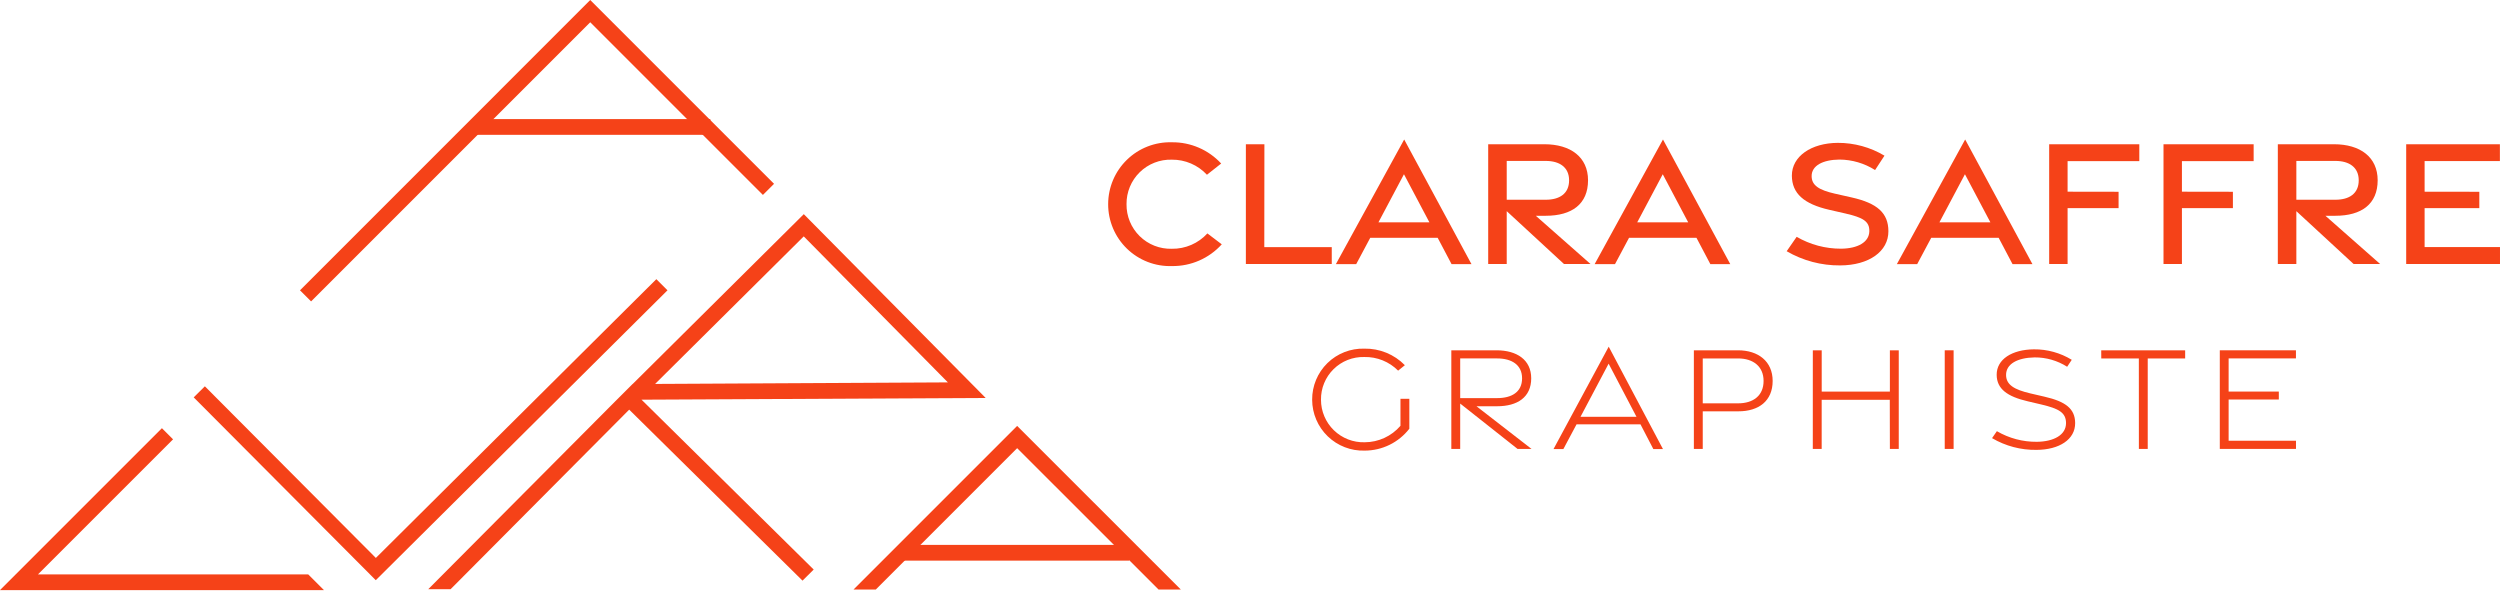
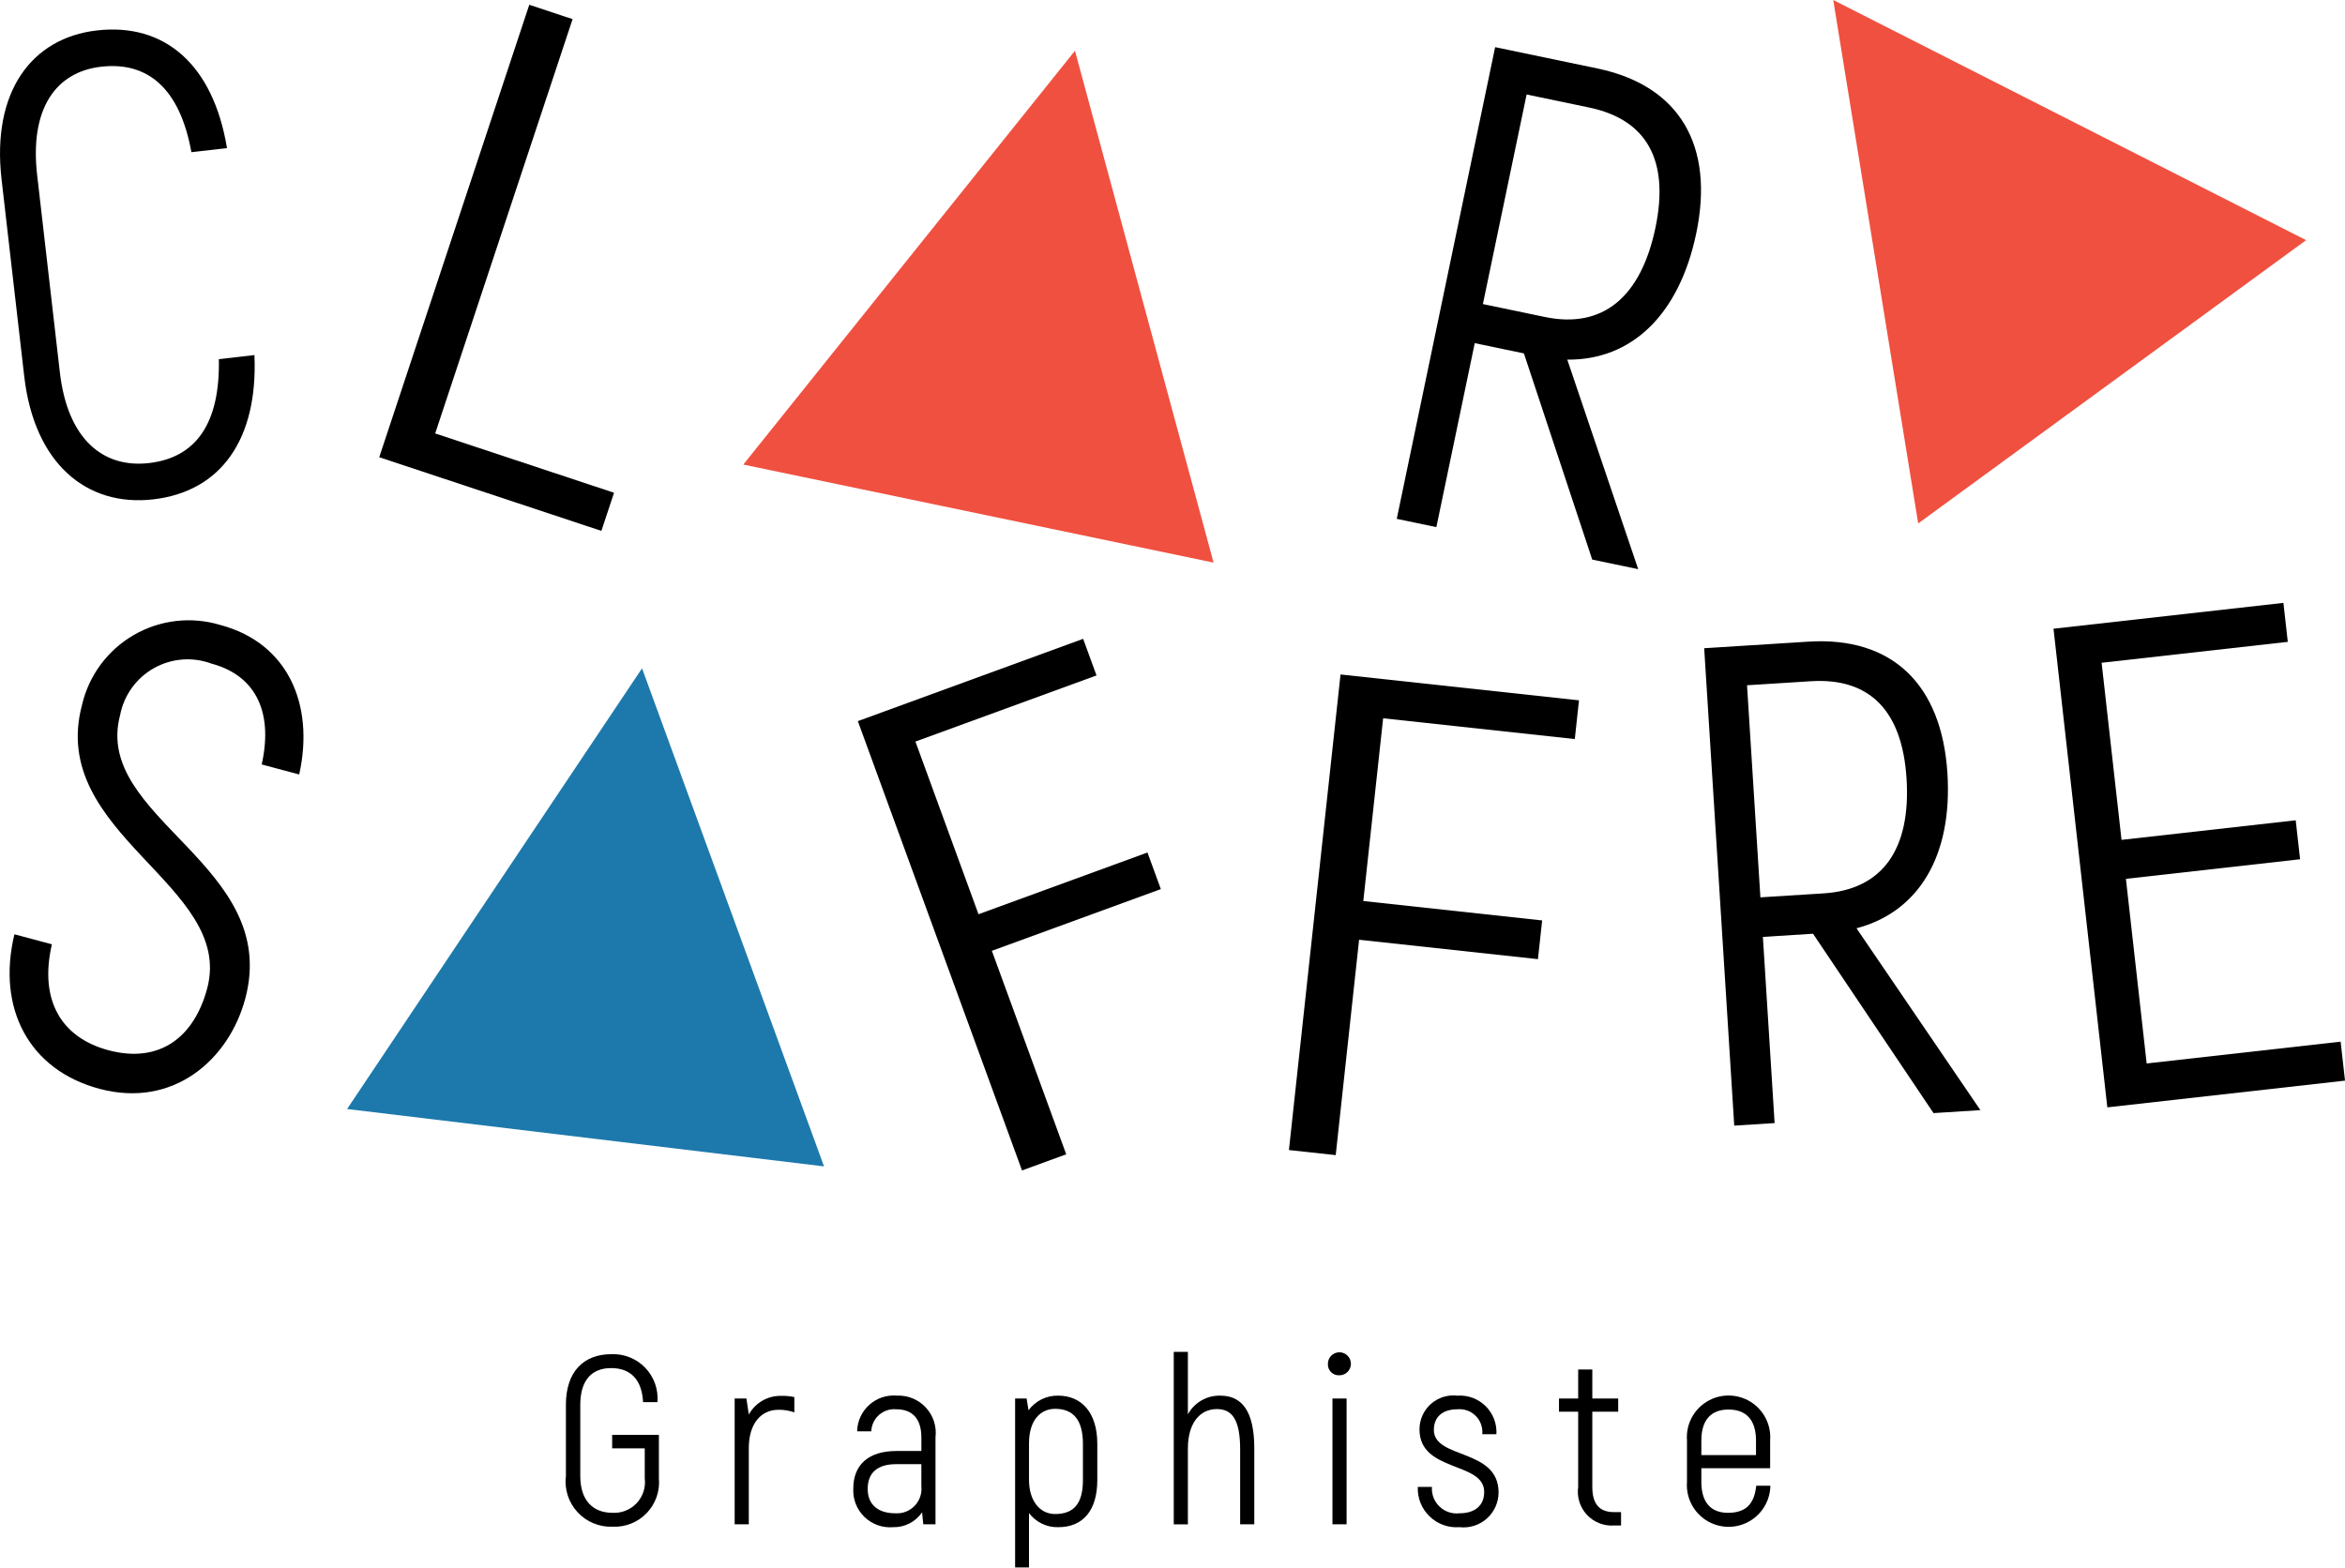
- <svg xmlns="http://www.w3.org/2000/svg" width="334" height="78.838" viewBox="0 0 334 78.838">
-   <g transform="translate(1175.297 -2370.886)">
-     <g transform="translate(-1175.297 2370.886)">
-       <g transform="translate(0 57.207)">
-         <path d="M-1132.02,2501.347H-1175.3l21.636-21.631,1.488,1.488-18.046,18.041h36.1Z" transform="translate(1175.297 -2479.716)" fill="#f54218" />
-       </g>
-       <g transform="translate(25.878 37.297)">
-         <path d="M-1062.769,2443.327l-38.972,38.73-24.326-24.427,1.493-1.477,22.843,22.929,37.474-37.243Z" transform="translate(1126.067 -2441.839)" fill="#f54218" />
-       </g>
-       <g transform="translate(57.214 28.611)">
-         <path d="M-991.982,2449.873l-24.3-24.557-22.861,22.692h-.016l-2.3,2.3-24.994,25.112h2.986l23.858-23.987,23.156,22.846,1.493-1.482-23-22.694Zm-24.306-21.587,19.254,19.506-39.113.207Z" transform="translate(1066.455 -2425.316)" fill="#f54218" />
-       </g>
-       <g transform="translate(40.076)">
-         <path d="M-1035.721,2395.445l-1.488,1.483-8.032-8.027-2.1-2.1-12.937-12.942-15.044,15.044-22.251,22.251-1.482-1.482,38.777-38.783Z" transform="translate(1099.057 -2370.886)" fill="#f54218" />
-         <rect width="31.237" height="2.103" transform="translate(23.589 15.91)" fill="#f54218" />
-       </g>
-       <g transform="translate(114.035 56.902)">
-         <g transform="translate(6.632 15.895)">
-           <rect width="30.212" height="2.103" fill="#f54218" />
-         </g>
-         <path d="M-914.64,2500.993h-2.975l-3.779-3.78-2.061-2.061-13.047-13.042-18.882,18.882h-2.975l21.857-21.857Z" transform="translate(958.359 -2479.136)" fill="#f54218" />
-       </g>
-     </g>
-     <g transform="translate(-1027.247 2389.522)">
-       <path d="M-893.648,2415.318a8.273,8.273,0,0,1,8.521-8.268,8.821,8.821,0,0,1,6.577,2.838l-1.9,1.5a6.308,6.308,0,0,0-4.687-2.015,5.88,5.88,0,0,0-6.057,5.944,5.883,5.883,0,0,0,6.057,5.96,6.3,6.3,0,0,0,4.746-2.052l1.921,1.457a8.813,8.813,0,0,1-6.661,2.906A8.257,8.257,0,0,1-893.648,2415.318Z" transform="translate(893.648 -2406.677)" fill="#f54218" />
-       <path d="M-858.646,2407.552h2.475l-.014,13.74h9.013v2.258h-11.475Z" transform="translate(877.045 -2406.915)" fill="#f54218" />
-       <path d="M-826.645,2406.339l8.987,16.648h-2.66l-1.854-3.515h-9.007l-1.875,3.517h-2.716Zm3.37,11.07-3.4-6.428-3.411,6.428Z" transform="translate(866.194 -2406.339)" fill="#f54218" />
-       <path d="M-786.935,2423.55l-7.649-7.061v7.061h-2.475v-16h7.506c3.492,0,5.833,1.709,5.833,4.818,0,3.159-2.141,4.738-5.646,4.738H-790.7l7.308,6.442Zm-7.649-8.586h5.221c1.844,0,3.112-.819,3.112-2.594,0-1.737-1.267-2.591-3.112-2.591h-5.221Z" transform="translate(847.832 -2406.915)" fill="#f54218" />
-       <path d="M-760.872,2406.339l8.987,16.648h-2.66l-1.854-3.515h-9.007l-1.875,3.517H-770Zm3.37,11.07-3.4-6.428-3.411,6.428Z" transform="translate(834.996 -2406.339)" fill="#f54218" />
-       <path d="M-721.2,2421.674l1.334-1.924a11.741,11.741,0,0,0,5.931,1.586c2.234-.02,3.746-.868,3.778-2.327.032-1.342-.869-1.839-3.216-2.38l-2.112-.483c-3.425-.777-5.008-2.2-5.021-4.559-.014-2.6,2.6-4.37,6.13-4.39a12.07,12.07,0,0,1,6.242,1.712l-1.256,1.92a8.995,8.995,0,0,0-4.758-1.4c-2.2.021-3.733.8-3.718,2.226.012,1.236,1,1.847,3.1,2.327l2.256.509c3.4.765,4.893,2.068,4.9,4.506.014,2.717-2.614,4.561-6.437,4.573A13.939,13.939,0,0,1-721.2,2421.674Z" transform="translate(811.85 -2406.747)" fill="#f54218" />
-       <path d="M-684.067,2406.339l8.986,16.648h-2.66l-1.853-3.515H-688.6l-1.876,3.517h-2.716Zm3.37,11.07-3.4-6.428-3.411,6.428Z" transform="translate(798.563 -2406.339)" fill="#f54218" />
-       <path d="M-654.482,2407.552h12.042v2.253h-9.581v4.084l6.812.011v2.187h-6.812v7.462h-2.461Z" transform="translate(780.201 -2406.915)" fill="#f54218" />
-       <path d="M-625.424,2407.552h12.043v2.253h-9.582v4.084l6.811.011v2.187h-6.811v7.462h-2.461Z" transform="translate(766.418 -2406.915)" fill="#f54218" />
-       <path d="M-586.242,2423.55l-7.65-7.061v7.061h-2.474v-16h7.506c3.492,0,5.832,1.709,5.832,4.818,0,3.159-2.141,4.738-5.646,4.738h-1.335l7.308,6.442Zm-7.65-8.586h5.222c1.844,0,3.112-.819,3.112-2.594,0-1.737-1.268-2.591-3.112-2.591h-5.222Z" transform="translate(752.634 -2406.915)" fill="#f54218" />
-       <path d="M-563.742,2407.552h12.519v2.246h-10.058v4.092l7.309.011v2.187h-7.309v5.2h10.071v2.258h-12.532Z" transform="translate(737.159 -2406.915)" fill="#f54218" />
-       <g transform="translate(27.255 27.683)">
-         <path d="M-841.8,2466.325a6.78,6.78,0,0,1,6.973-6.828,7.374,7.374,0,0,1,5.413,2.211l-.9.729a6.168,6.168,0,0,0-4.514-1.822,5.639,5.639,0,0,0-5.792,5.708,5.679,5.679,0,0,0,5.845,5.682,6.324,6.324,0,0,0,4.773-2.2v-3.61h1.186v4a7.558,7.558,0,0,1-5.957,2.925A6.815,6.815,0,0,1-841.8,2466.325Z" transform="translate(841.799 -2459.237)" fill="#f54218" />
-         <path d="M-797.585,2473.094l-7.661-6.06v6.06h-1.185v-13.176h6.039c2.7,0,4.634,1.266,4.634,3.742,0,2.529-1.846,3.733-4.554,3.733h-2.76l7.353,5.7Zm-7.661-6.788h4.935c1.943,0,3.333-.808,3.333-2.646,0-1.8-1.389-2.656-3.333-2.656h-4.935Z" transform="translate(825.023 -2459.437)" fill="#f54218" />
-         <path d="M-773.087,2459l7.249,13.682h-1.286l-1.718-3.306h-8.543l-1.762,3.307h-1.317Zm3.711,9.369-3.723-7.1-3.757,7.1Z" transform="translate(812.706 -2459.003)" fill="#f54218" />
-         <path d="M-744.787,2459.918h5.9c2.7,0,4.627,1.477,4.627,4.093,0,2.671-1.86,4.059-4.568,4.059H-743.6v5.024h-1.186Zm5.914,7.085c2.015,0,3.4-1.024,3.4-2.992,0-1.93-1.382-3.005-3.4-3.005H-743.6v6Z" transform="translate(795.782 -2459.437)" fill="#f54218" />
-         <path d="M-714.551,2459.918h1.186v5.515h9.108v-5.515h1.186v13.176h-1.186l-.012-6.566h-9.1v6.566h-1.186Z" transform="translate(781.44 -2459.437)" fill="#f54218" />
-         <path d="M-681.026,2459.918h1.186v13.176h-1.186Z" transform="translate(765.537 -2459.437)" fill="#f54218" />
-         <path d="M-669,2471.536l.645-.93a10.377,10.377,0,0,0,5.349,1.42c2.275-.029,3.886-.924,3.889-2.494,0-1.413-.978-1.942-3.284-2.487l-1.845-.434c-2.7-.63-4.121-1.641-4.136-3.525-.018-2.088,2.055-3.384,4.968-3.414a9.511,9.511,0,0,1,5.063,1.4l-.616.929a7.983,7.983,0,0,0-4.348-1.251c-2.266.04-3.829.861-3.812,2.362.017,1.294,1.08,1.939,3.236,2.445l1.917.445c2.777.642,4.062,1.586,4.077,3.512.018,2.2-2.123,3.575-5.153,3.591A11.38,11.38,0,0,1-669,2471.536Z" transform="translate(759.833 -2459.32)" fill="#f54218" />
-         <path d="M-636.226,2461.01h-5.019l-.006-1.092h11.213v1.092h-5v12.084h-1.183Z" transform="translate(746.67 -2459.437)" fill="#f54218" />
-         <path d="M-611.115,2459.918h10.173V2461h-8.994v4.432l6.706,0v1.061h-6.706V2472h9v1.093h-10.179Z" transform="translate(732.375 -2459.437)" fill="#f54218" />
-       </g>
-     </g>
-   </g>
+ <svg xmlns="http://www.w3.org/2000/svg" id="Calque_1" data-name="Calque 1" width="130" height="86.913" viewBox="0 0 130 86.913">
+   <defs>
+     <style>.cls-1{fill:#f05040;}.cls-2{fill:#1d79ab;}</style>
+   </defs>
+   <polygon class="cls-1" points="59.593 2.815 41.207 25.759 67.277 31.196 59.593 2.815" />
+   <polygon class="cls-2" points="35.593 37.057 19.241 61.494 45.682 64.675 35.593 37.057" />
+   <polygon class="cls-1" points="101.63 0 106.339 29.023 127.845 13.316 101.63 0" />
+   <path d="M80.938,172.348l-1.257-10.924c-.558-4.851,1.664-7.838,5.282-8.254,3.75-.432,6.448,1.879,7.216,6.524l-1.973.227c-.64-3.531-2.413-5.038-5.011-4.739-2.467.284-3.97,2.278-3.54,6.015l1.257,10.924c.43,3.737,2.414,5.329,4.946,5.037,2.631-.303,3.941-2.237,3.869-5.761l1.973-.227c.201,4.637-1.828,7.565-5.611,8.001C84.405,179.595,81.496,177.199,80.938,172.348Z" transform="translate(-79.59467 -151.4821)" />
+   <path d="M113.635,178.805l-.701,2.114-12.316-4.084,8.318-25.088,2.401.796-7.617,22.973Z" transform="translate(-79.59467 -151.4821)" />
+   <path d="M164.076,171.078l-2.726-.569-2.127,10.201-2.196-.458,5.454-26.155,5.666,1.181c4.568.952,6.497,4.279,5.484,9.136-.951,4.558-3.612,7.045-7.151,7.009l3.932,11.619-2.549-.532Zm-2.274-2.736,3.435.716c3.222.672,5.33-1.11,6.133-4.959.779-3.736-.488-5.989-3.674-6.654l-3.47-.724Z" transform="translate(-79.59467 -151.4821)" />
+   <path d="M80.394,203.288l2.078.554c-.719,3.104.523,5.178,3.137,5.875,2.849.759,4.756-.74,5.472-3.429,1.527-5.731-8.854-8.535-6.94-15.716a6.066,6.066,0,0,1,7.679-4.432c3.687.983,5.231,4.349,4.362,8.285L94.104,193.871c.695-3.149-.536-4.992-2.782-5.591a3.81,3.81,0,0,0-5.069,2.854c-1.527,5.731,8.92,8.287,6.94,15.716-.895,3.36-3.96,6.105-8.083,5.006C81.223,210.82,79.401,207.418,80.394,203.288Z" transform="translate(-79.59467 -151.4821)" />
+   <path d="M130.343,192.601l3.497,9.574,9.367-3.422.741,2.029-9.367,3.422,4.122,11.283-2.451.895-9.101-24.914,12.49-4.563.741,2.029Z" transform="translate(-79.59467 -151.4821)" />
+   <path d="M156.272,191.31l-1.1,10.133,9.915,1.076-.233,2.147-9.915-1.076-1.296,11.942-2.594-.281,2.861-26.37,13.22,1.434-.233,2.147Z" transform="translate(-79.59467 -151.4821)" />
+   <path d="M180.104,203.257l-2.78.175.65,10.324-2.238.141-1.666-26.472,5.776-.364c4.657-.293,7.398,2.382,7.708,7.298.29,4.614-1.618,7.696-5.04,8.595l6.868,10.084-2.599.164Zm-2.918-2.018,3.502-.22c3.285-.207,4.846-2.469,4.6-6.364-.238-3.782-2.056-5.604-5.305-5.399l-3.538.223Z" transform="translate(-79.59467 -151.4821)" />
+   <path d="M209.352,209.241l.243,2.161L196.419,212.884l-2.984-26.54,12.745-1.433.243,2.161-10.321,1.16,1.104,9.82,9.656-1.086.243,2.161-9.656,1.086,1.151,10.237Z" transform="translate(-79.59467 -151.4821)" />
+   <path d="M110.967,233.32v-3.946c0-1.834.983-2.803,2.511-2.803a2.458,2.458,0,0,1,2.564,2.657h-.797c-.066-1.289-.731-1.887-1.767-1.887-1.063,0-1.714.651-1.714,2.046v3.932c0,1.395.73,2.046,1.78,2.046a1.704,1.704,0,0,0,1.794-1.913v-1.661H113.531v-.744h2.591v2.405a2.464,2.464,0,0,1-2.578,2.684A2.506,2.506,0,0,1,110.967,233.32Z" transform="translate(-79.59467 -151.4821)" />
+   <path d="M123.63,228.949v.85a2.469,2.469,0,0,0-.877-.146c-.996,0-1.647.797-1.647,2.126v4.225h-.784V229.029h.651l.133.877v.013a1.991,1.991,0,0,1,1.82-1.036A2.884,2.884,0,0,1,123.63,228.949Z" transform="translate(-79.59467 -151.4821)" />
+   <path d="M131.456,231.181v4.822h-.677l-.067-.664a1.886,1.886,0,0,1-1.607.824,2.04,2.04,0,0,1-2.206-2.139c0-1.342.864-2.086,2.392-2.086h1.382v-.744c0-1.023-.479-1.568-1.382-1.568a1.272,1.272,0,0,0-1.395,1.222h-.784a2.028,2.028,0,0,1,2.206-1.98A2.066,2.066,0,0,1,131.456,231.181Zm-.784,2.723v-1.235h-1.408c-1.023,0-1.567.478-1.567,1.368,0,.917.624,1.355,1.527,1.355A1.358,1.358,0,0,0,130.673,233.905Z" transform="translate(-79.59467 -151.4821)" />
+   <path d="M140.426,231.54v2.006c0,1.727-.823,2.617-2.166,2.617a1.964,1.964,0,0,1-1.621-.784v3.016h-.77V229.029h.638l.106.651a1.985,1.985,0,0,1,1.647-.811C139.522,228.87,140.426,229.773,140.426,231.54Zm-.797,0c0-1.368-.571-1.94-1.541-1.94-.797,0-1.448.611-1.448,1.913V233.546c0,1.116.571,1.887,1.448,1.887,1.023,0,1.541-.558,1.541-1.887Z" transform="translate(-79.59467 -151.4821)" />
+   <path d="M149.129,231.792v4.212h-.784v-4.145c0-1.608-.412-2.245-1.289-2.245-.97,0-1.608.811-1.608,2.179v4.212h-.784v-9.565h.784V229.906a1.984,1.984,0,0,1,1.807-1.036C148.452,228.87,149.129,229.747,149.129,231.792Z" transform="translate(-79.59467 -151.4821)" />
+   <path d="M153.21,227.103a.638.638,0,1,1,.638.638A.6.6,0,0,1,153.21,227.103Zm.252,1.926h.784v6.975h-.784Z" transform="translate(-79.59467 -151.4821)" />
+   <path d="M158.193,233.931h.784a1.374,1.374,0,0,0,1.528,1.461c.864,0,1.369-.438,1.369-1.182,0-1.701-3.587-1.076-3.587-3.468a1.88,1.88,0,0,1,2.099-1.873,2.029,2.029,0,0,1,2.166,2.139h-.784a1.265,1.265,0,0,0-1.382-1.382c-.823,0-1.302.425-1.302,1.143,0,1.634,3.587,1.01,3.587,3.467a1.941,1.941,0,0,1-2.166,1.926A2.148,2.148,0,0,1,158.193,233.931Z" transform="translate(-79.59467 -151.4821)" />
+   <path d="M169.461,235.326v.744h-.398a1.878,1.878,0,0,1-1.979-2.139v-4.172h-1.063v-.731h1.063v-1.607h.784V229.029h1.435v.731h-1.435v4.172c0,.917.372,1.395,1.196,1.395Z" transform="translate(-79.59467 -151.4821)" />
+   <path d="M177.739,233.865a2.315,2.315,0,1,1-4.623-.213V231.354a2.312,2.312,0,1,1,4.61,0v1.541h-3.813v.757c0,1.169.558,1.714,1.475,1.714.983,0,1.461-.478,1.567-1.501Zm-3.826-2.511v.81H176.942v-.81c0-1.169-.571-1.714-1.527-1.714C174.484,229.64,173.913,230.185,173.913,231.354Z" transform="translate(-79.59467 -151.4821)" />
</svg>
